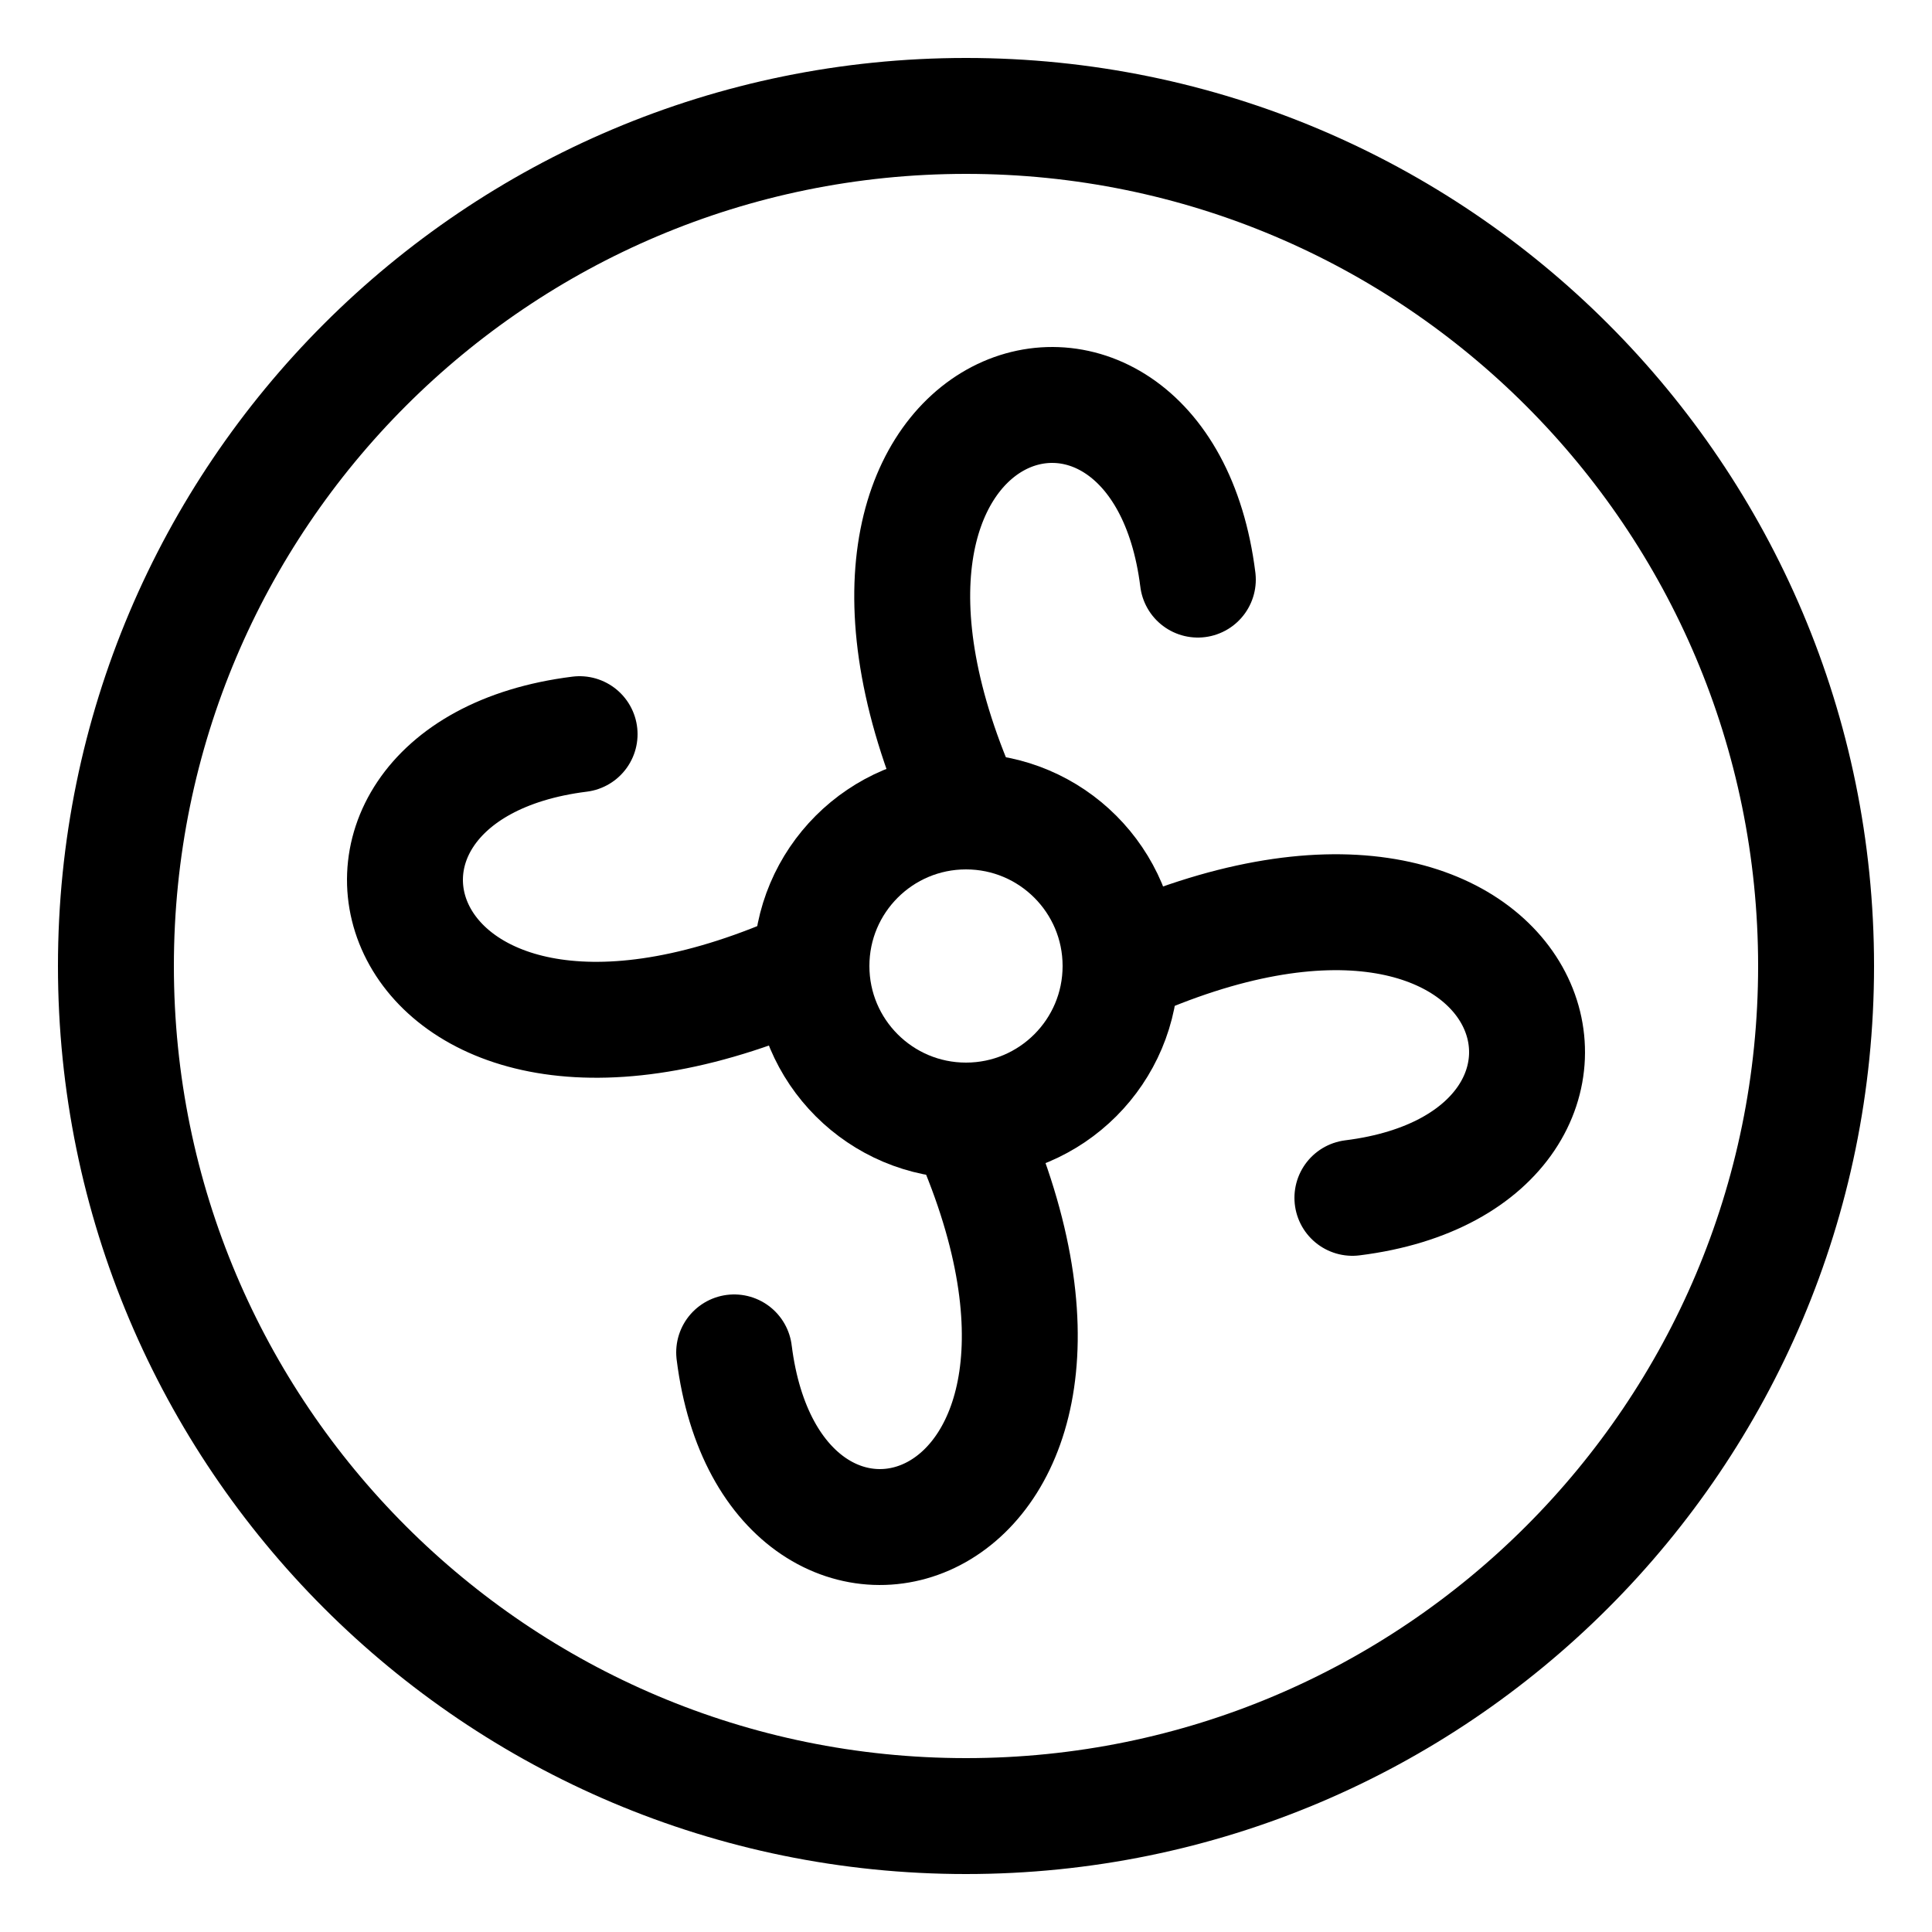
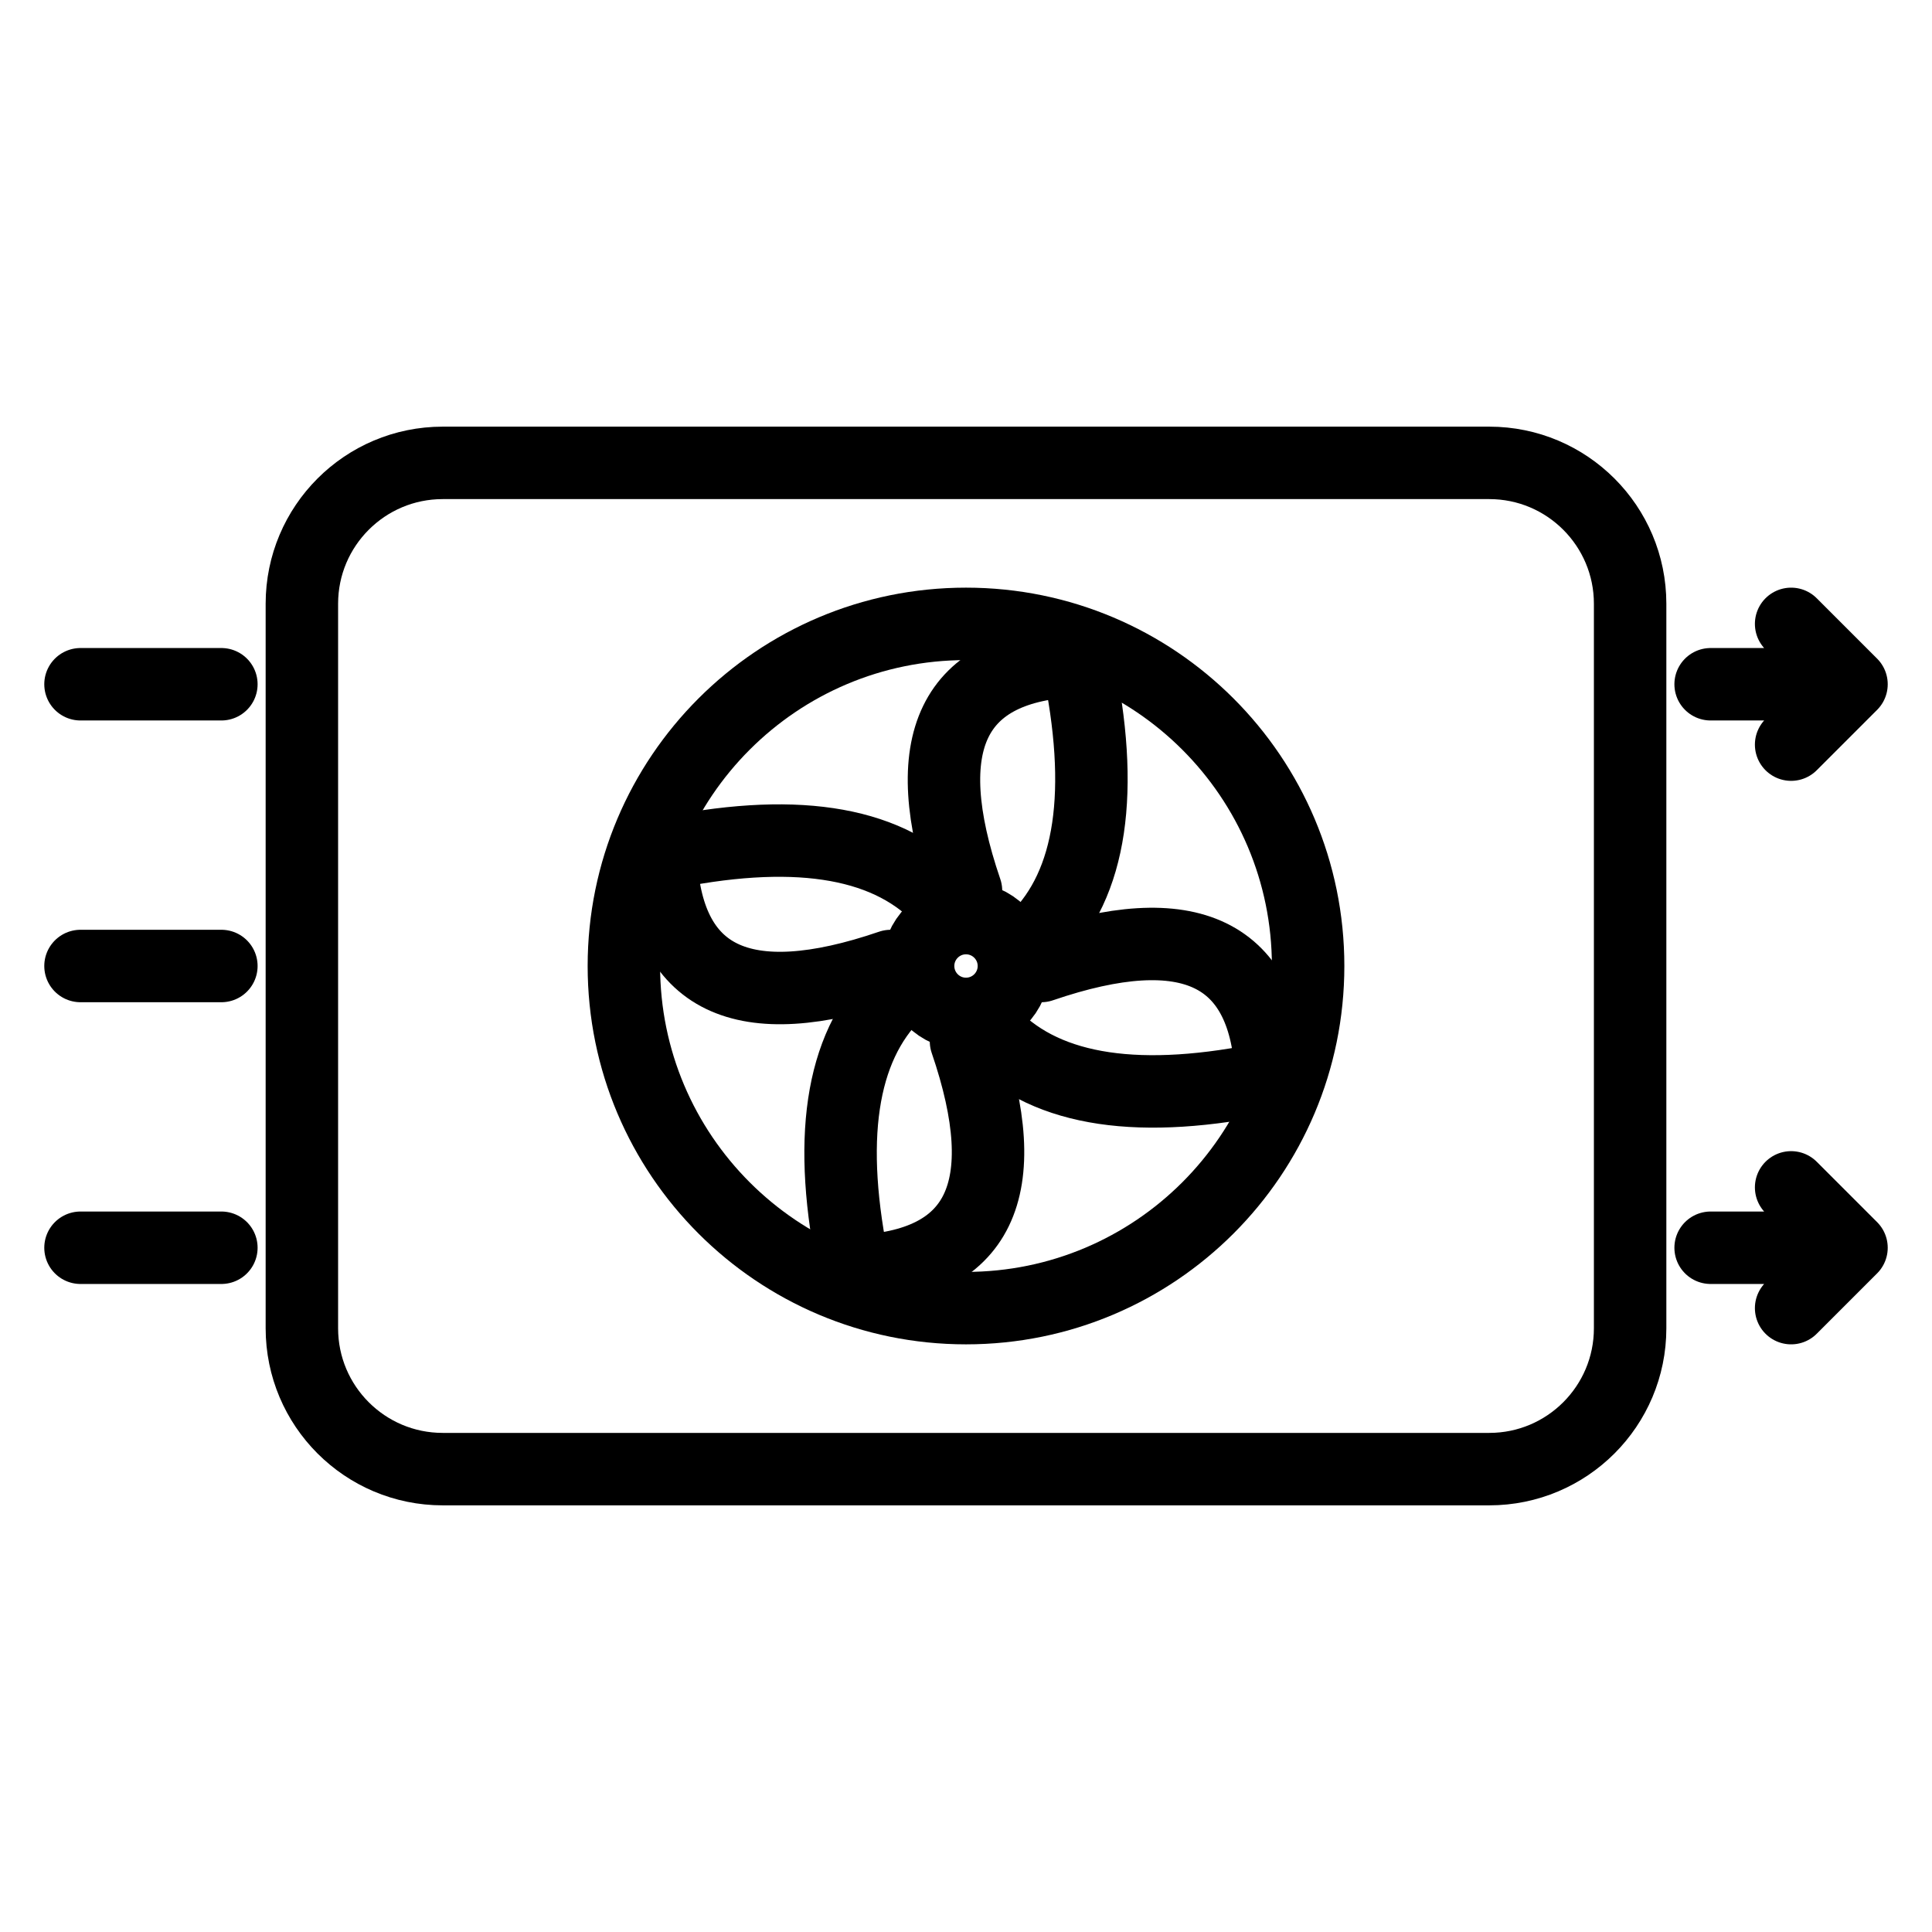
- <svg xmlns="http://www.w3.org/2000/svg" viewBox="0 0 100 100">
-   <g fill="none" stroke="#000" stroke-width="6" stroke-linecap="round">
-     <circle cx="50" cy="50" r="8" />
-     <path d="M50 42C40 20 60 14 62 30M58 50c22-10 28 10 12 12M50 58c10 22-10 28-12 12M42 50c-22 10-28-10-12-12" />
-     <circle cx="50" cy="50" r="44" />
+ <svg xmlns="http://www.w3.org/2000/svg" viewBox="0 0 960 960">
+   <g fill="none" stroke="#000" stroke-width="36" stroke-linecap="round" stroke-linejoin="round">
+     <rect x="150" y="230" width="660" height="500" rx="70" />
+     <circle cx="480" cy="480" r="170" />
+     <circle cx="480" cy="480" r="23.8" />
+     <path d="M517.4 480.0 Q628.2 442.1 631.7 535.4 Q534.4 556.1 493.6 514.9" />
+     <path d="M480.0 517.4 Q517.9 628.2 424.6 631.7 Q403.9 534.4 445.1 493.6" />
+     <path d="M442.6 480.0 Q331.8 517.9 328.3 424.6 Q425.6 403.9 466.4 445.1" />
+     <path d="M480.0 442.6 Q442.1 331.8 535.4 328.3 Q556.1 425.6 514.9 466.4" />
+     <path d="M40 340h70M40 480h70M40 620h70" />
+     <path d="M850 340h70l-30 -30M920 340l-30 30" />
+     <path d="M850 620h70l-30 -30M920 620l-30 30" />
  </g>
</svg>
